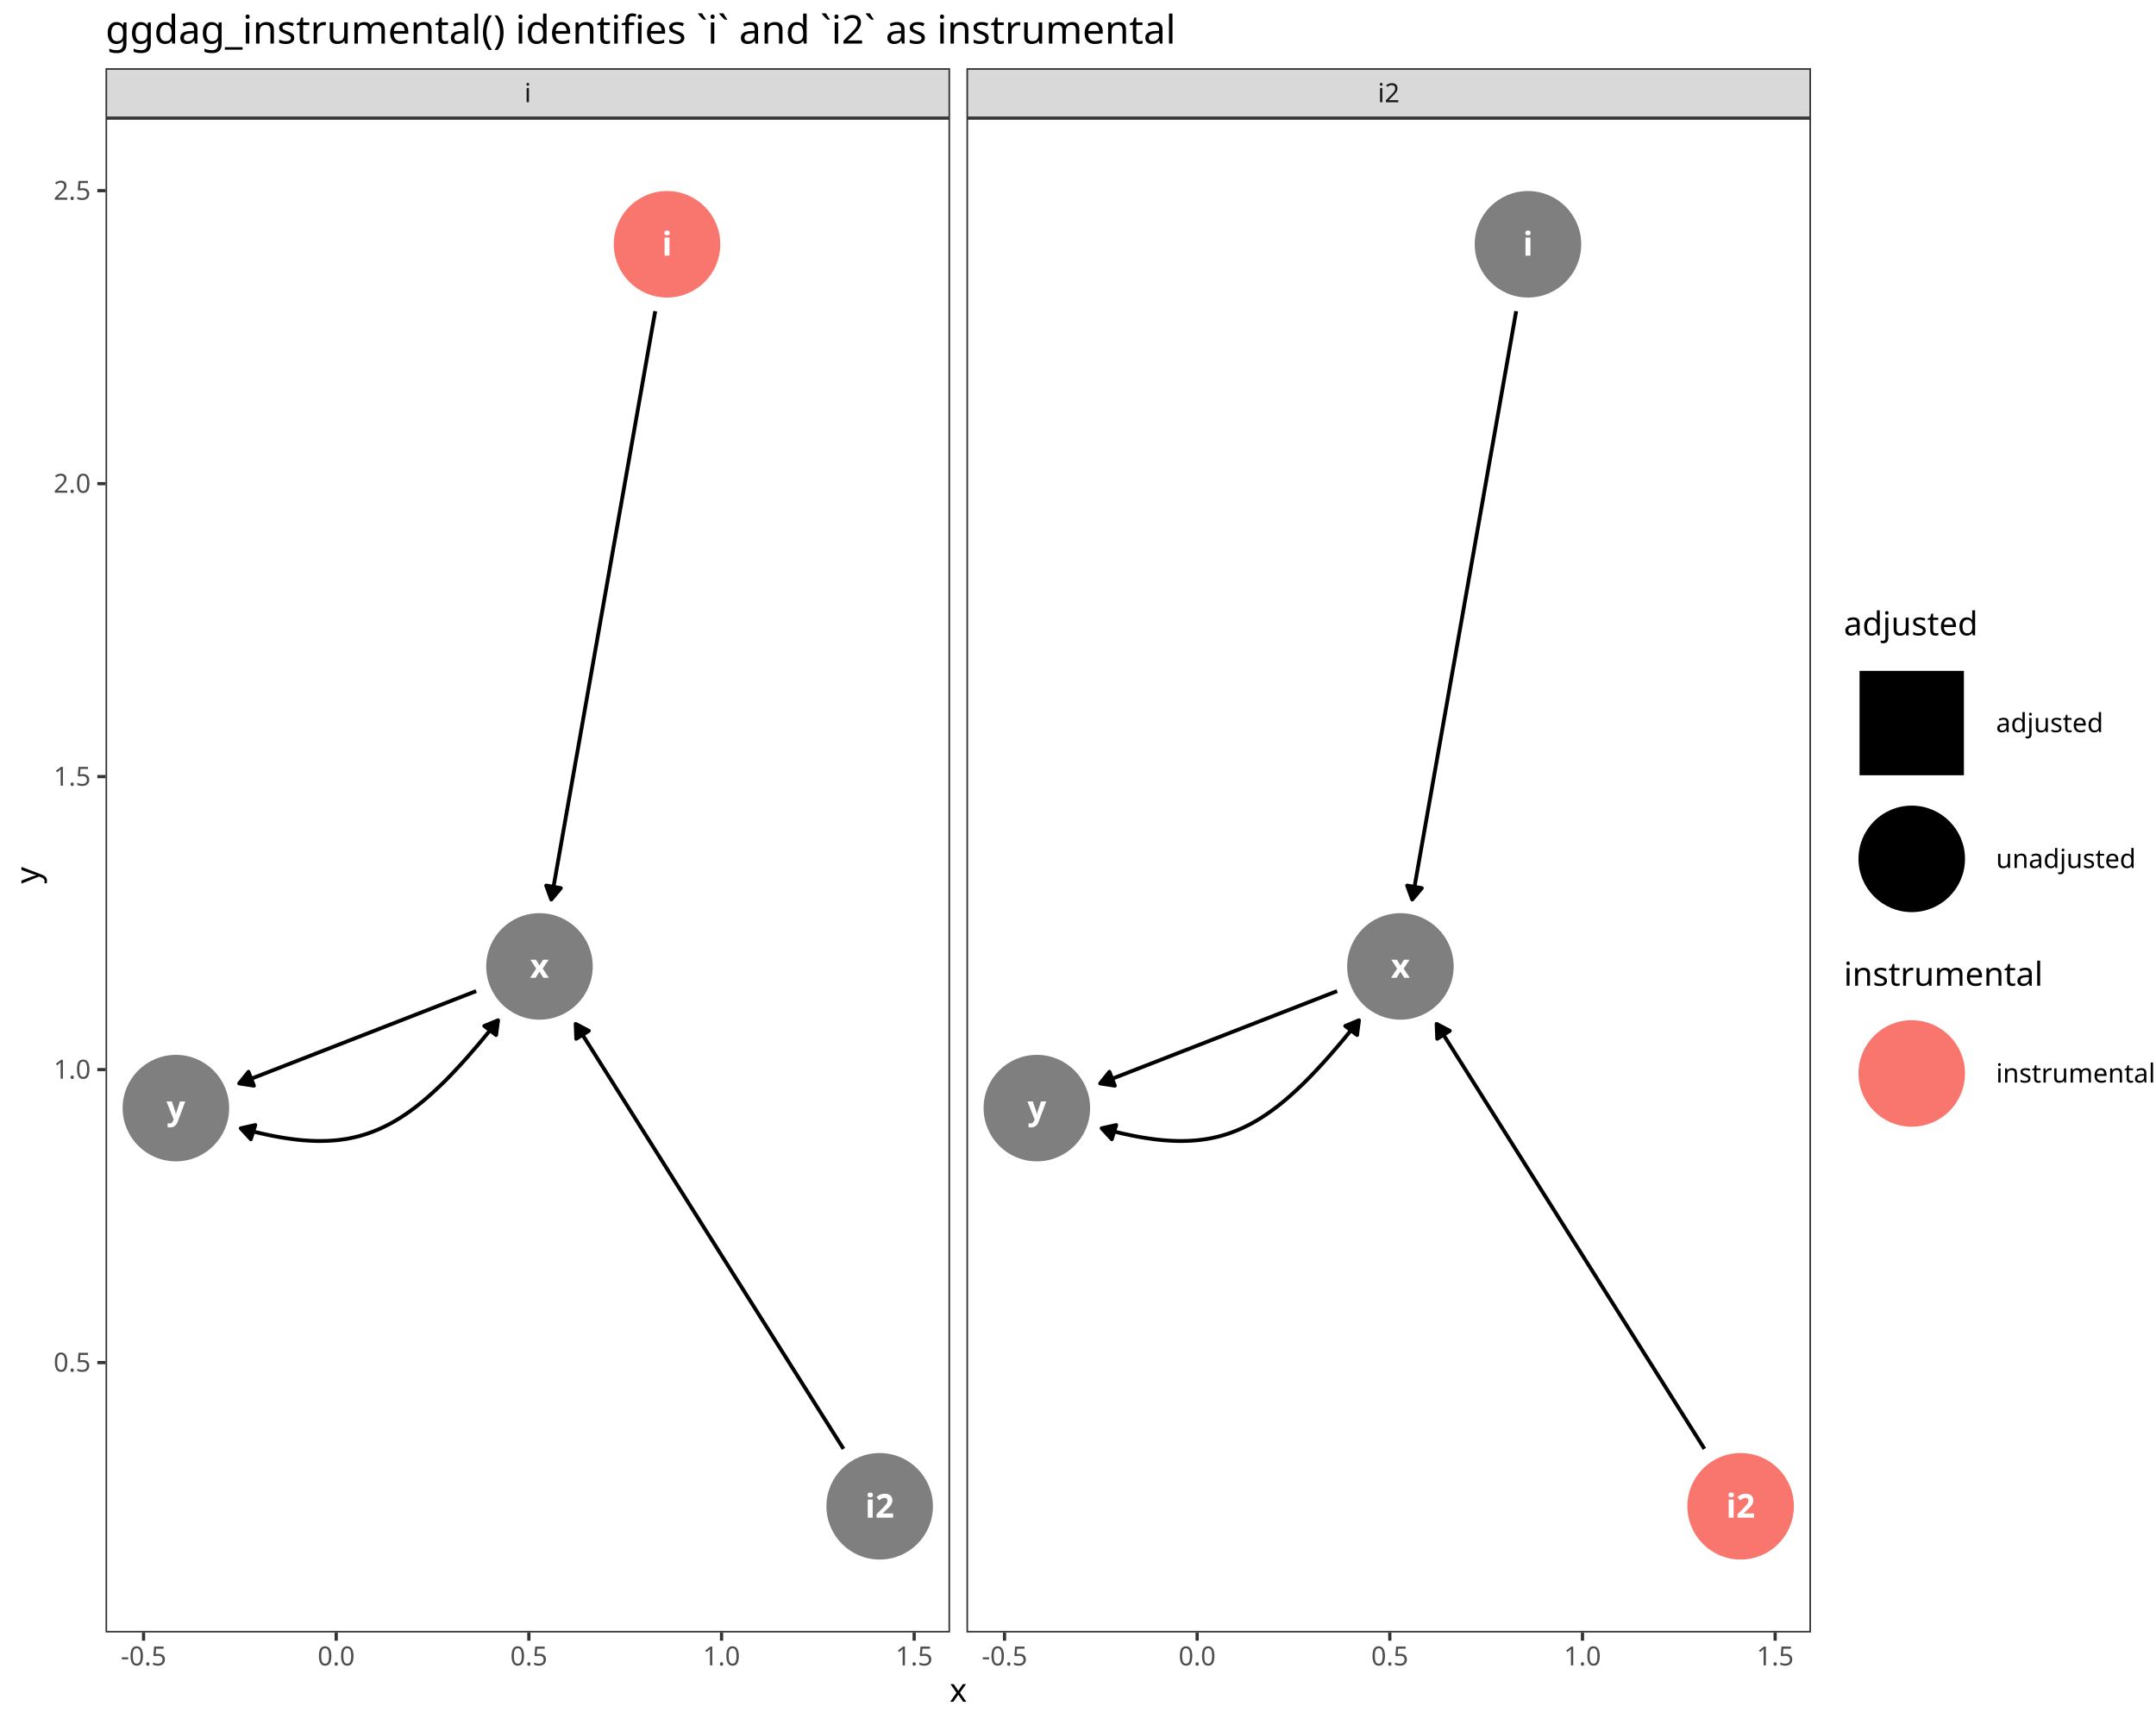
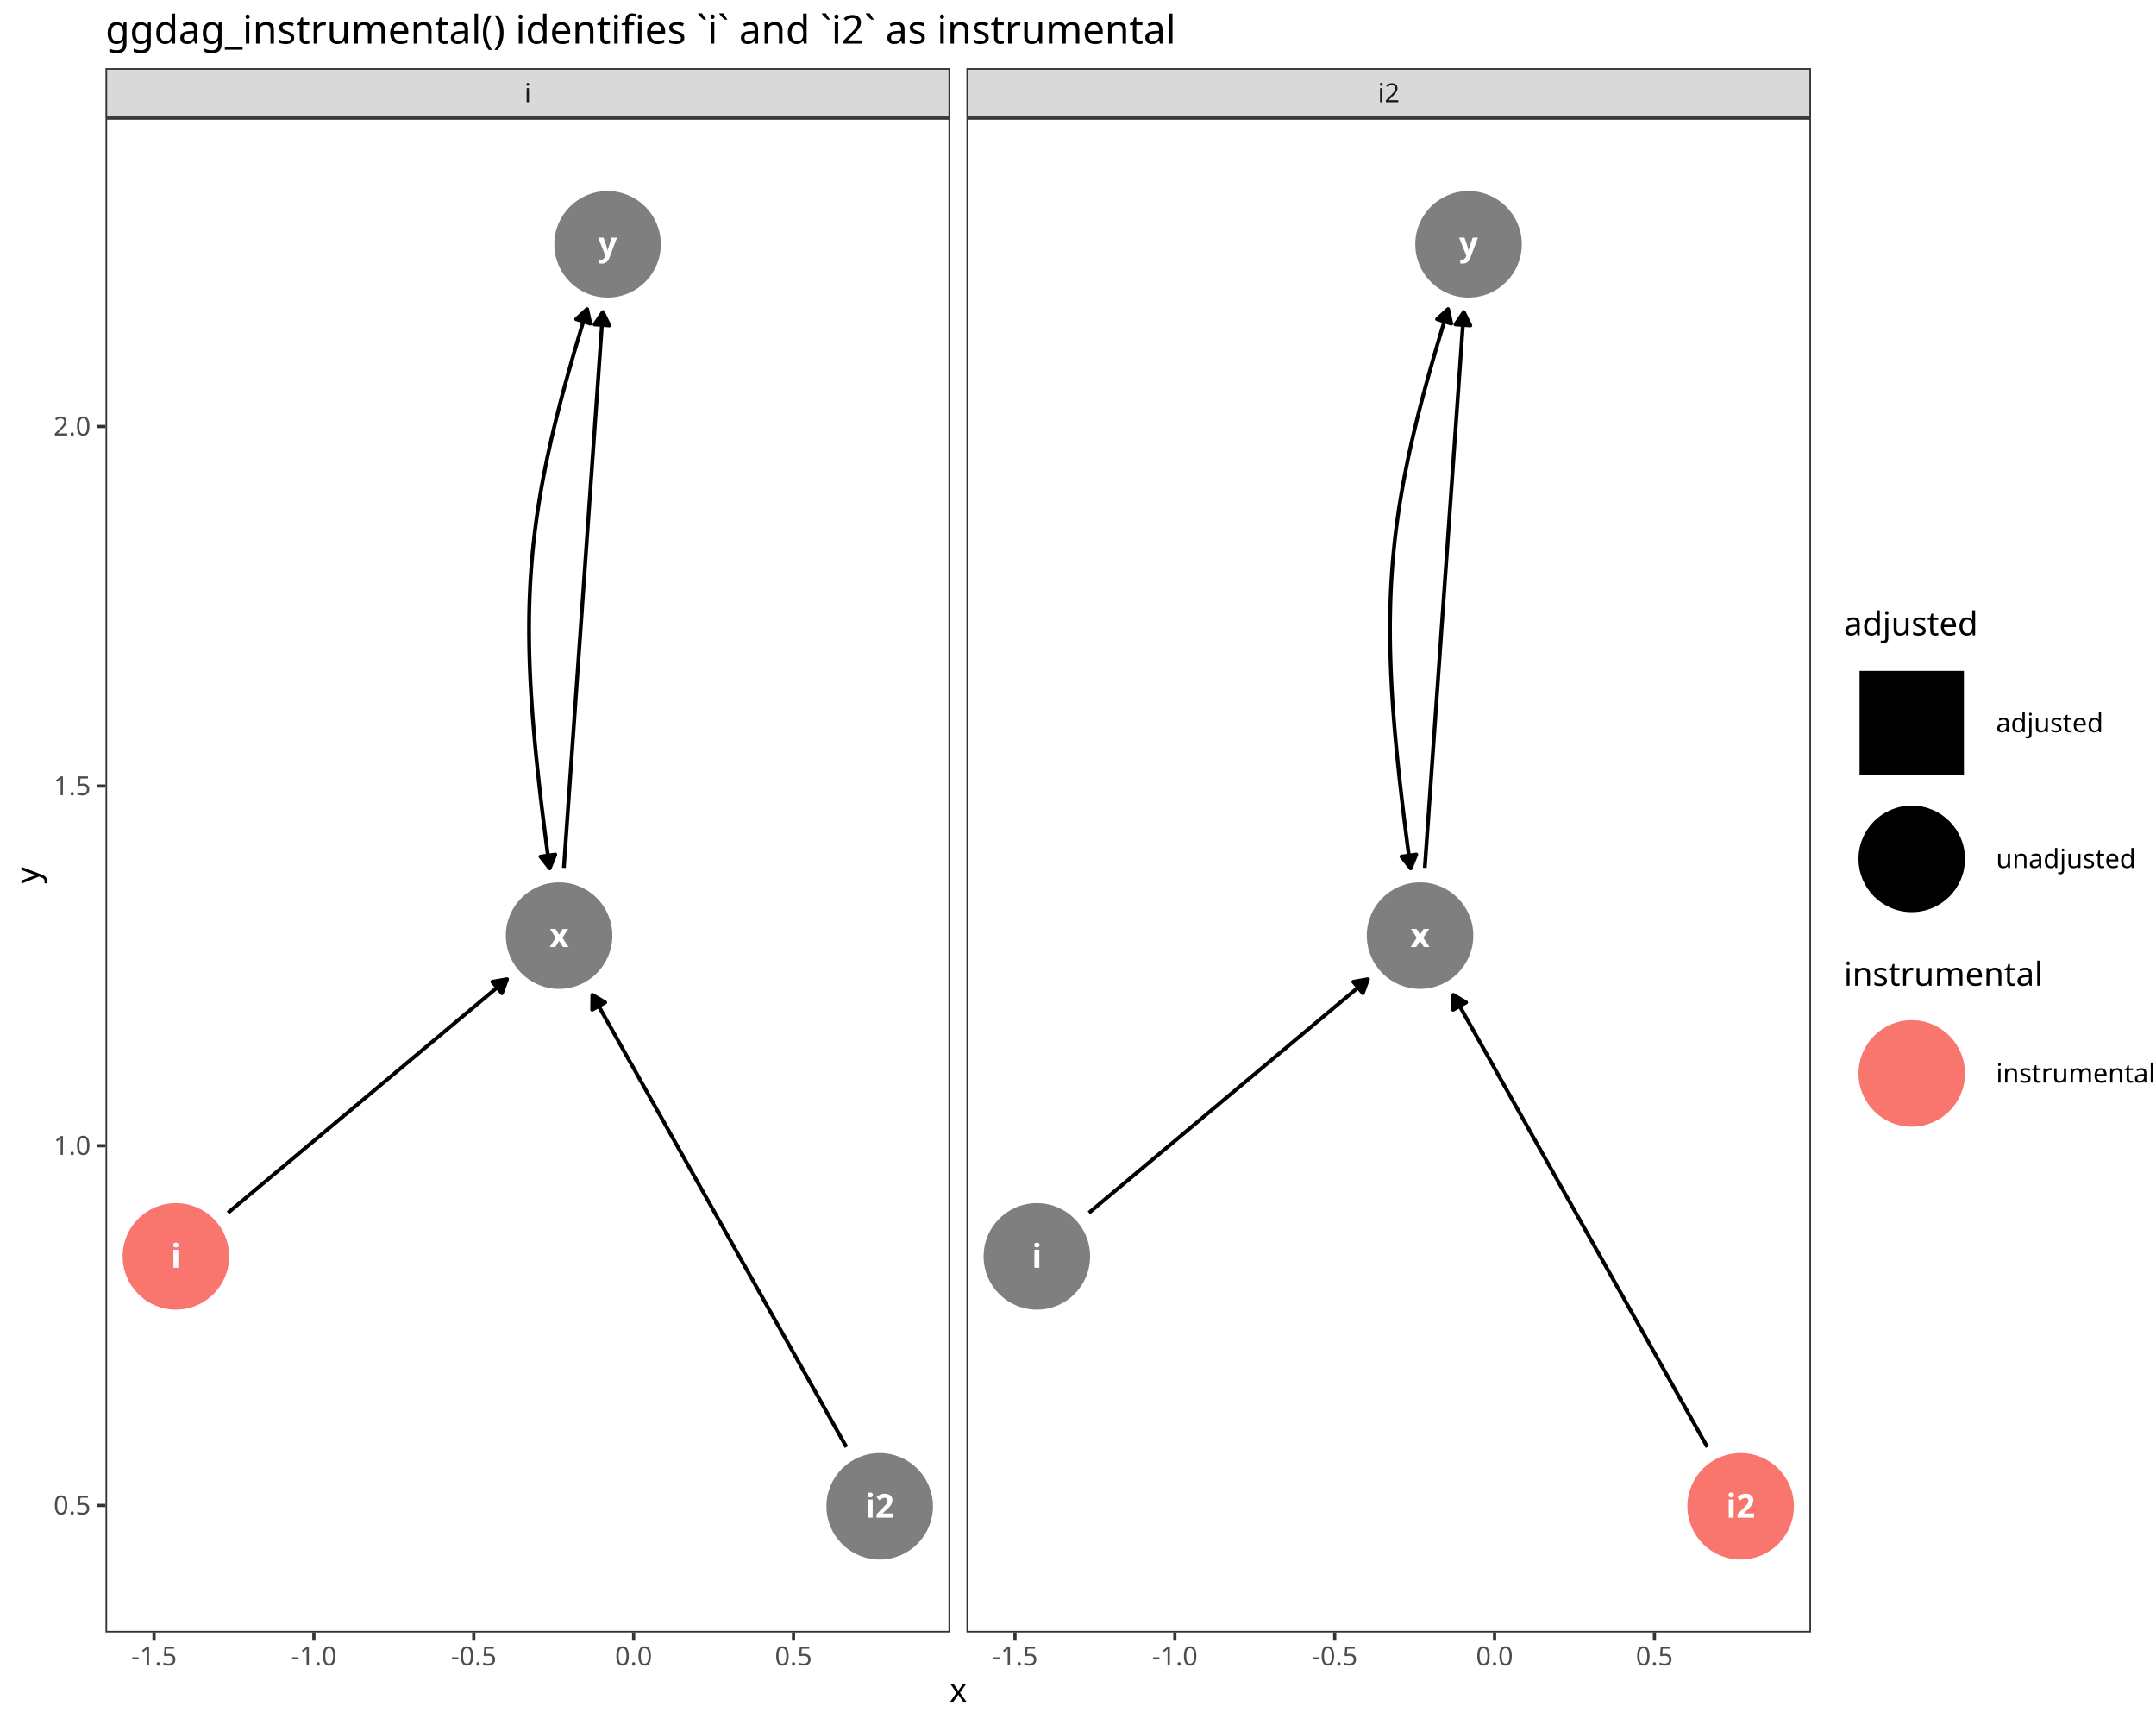
<svg xmlns="http://www.w3.org/2000/svg" class="svglite" data-engine-version="2.0" width="720.00pt" height="576.00pt" viewBox="0 0 720.00 576.00">
  <defs>
    <style type="text/css">
    .svglite line, .svglite polyline, .svglite polygon, .svglite path, .svglite rect, .svglite circle {
      fill: none;
      stroke: #000000;
      stroke-linecap: round;
      stroke-linejoin: round;
      stroke-miterlimit: 10.00;
    }
  </style>
  </defs>
  <rect width="100%" height="100%" style="stroke: none; fill: #FFFFFF;" />
  <defs>
    <clipPath id="cpMC4wMHw3MjAuMDB8MC4wMHw1NzYuMDA=">
      <rect x="0.00" y="0.00" width="720.00" height="576.00" />
    </clipPath>
  </defs>
  <g clip-path="url(#cpMC4wMHw3MjAuMDB8MC4wMHw1NzYuMDA=)">
    <rect x="0" y="0.00" width="720.00" height="576.00" style="stroke-width: 1.07; stroke: #FFFFFF; fill: #FFFFFF;" />
  </g>
  <defs>
    <clipPath id="cpMzUuMjR8MzE3LjI3fDM5LjQzfDU0NS4xMQ==">
      <rect x="35.24" y="39.43" width="282.04" height="505.68" />
    </clipPath>
  </defs>
  <g clip-path="url(#cpMzUuMjR8MzE3LjI3fDM5LjQzfDU0NS4xMQ==)">
    <rect x="35.24" y="39.43" width="282.04" height="505.68" style="stroke-width: 1.07; stroke: none; fill: #FFFFFF;" />
-     <polyline points="218.81,103.90 218.46,105.93 218.02,108.37 217.59,110.80 217.16,113.24 216.73,115.67 216.30,118.11 215.87,120.54 215.44,122.98 215.01,125.42 214.58,127.85 214.15,130.29 213.72,132.72 213.29,135.16 212.86,137.59 212.43,140.03 212.00,142.47 211.57,144.90 211.14,147.34 210.71,149.77 210.28,152.21 209.85,154.64 209.42,157.08 208.99,159.51 208.56,161.95 208.13,164.39 207.70,166.82 207.27,169.26 206.84,171.69 206.41,174.13 205.98,176.56 205.55,179.00 205.11,181.44 204.68,183.87 204.25,186.31 203.82,188.74 203.39,191.18 202.96,193.61 202.53,196.05 202.10,198.49 201.67,200.92 201.24,203.36 200.81,205.79 200.38,208.23 199.95,210.66 199.52,213.10 199.09,215.53 198.66,217.97 198.23,220.41 197.80,222.84 197.37,225.28 196.94,227.71 196.51,230.15 196.08,232.58 195.65,235.02 195.22,237.46 194.79,239.89 194.36,242.33 193.93,244.76 193.50,247.20 193.07,249.63 192.64,252.07 192.20,254.51 191.77,256.94 191.34,259.38 190.91,261.81 190.48,264.25 190.05,266.68 189.62,269.12 189.19,271.56 188.76,273.99 188.33,276.43 187.90,278.86 187.47,281.30 187.04,283.73 186.61,286.17 186.18,288.60 185.75,291.04 185.32,293.48 184.89,295.91 184.46,298.35 184.10,300.37 " style="stroke-width: 1.28; stroke-linecap: butt;" />
-     <polygon points="182.40,295.69 184.10,300.37 187.30,296.56 " style="stroke-width: 1.28; stroke-linecap: butt; fill: #000000;" />
-     <polyline points="281.68,483.79 281.15,482.94 280.00,481.12 278.85,479.30 277.70,477.48 276.56,475.66 275.41,473.84 274.26,472.02 273.11,470.20 271.97,468.38 270.82,466.55 269.67,464.73 268.52,462.91 267.38,461.09 266.23,459.27 265.08,457.45 263.93,455.63 262.79,453.81 261.64,451.99 260.49,450.17 259.34,448.35 258.19,446.52 257.05,444.70 255.90,442.88 254.75,441.06 253.60,439.24 252.46,437.42 251.31,435.60 250.16,433.78 249.01,431.96 247.87,430.14 246.72,428.32 245.57,426.50 244.42,424.67 243.28,422.85 242.13,421.03 240.98,419.21 239.83,417.39 238.69,415.57 237.54,413.75 236.39,411.93 235.24,410.11 234.09,408.29 232.95,406.47 231.80,404.64 230.65,402.82 229.50,401.00 228.36,399.18 227.21,397.36 226.06,395.54 224.91,393.72 223.77,391.90 222.62,390.08 221.47,388.26 220.32,386.44 219.18,384.61 218.03,382.79 216.88,380.97 215.73,379.15 214.58,377.33 213.44,375.51 212.29,373.69 211.14,371.87 209.99,370.05 208.85,368.23 207.70,366.41 206.55,364.58 205.40,362.76 204.26,360.94 203.11,359.12 201.96,357.30 200.81,355.48 199.67,353.66 198.52,351.84 197.37,350.02 196.22,348.20 195.07,346.38 193.93,344.55 192.78,342.73 192.25,341.89 " style="stroke-width: 1.28; stroke-linecap: butt;" />
-     <polygon points="196.65,344.21 192.25,341.89 192.44,346.87 " style="stroke-width: 1.28; stroke-linecap: butt; fill: #000000;" />
-     <polyline points="159.03,330.94 158.08,331.30 156.85,331.78 155.63,332.26 154.40,332.74 153.17,333.22 151.95,333.69 150.72,334.17 149.50,334.65 148.27,335.13 147.04,335.60 145.82,336.08 144.59,336.56 143.36,337.04 142.14,337.52 140.91,337.99 139.68,338.47 138.46,338.95 137.23,339.43 136.00,339.90 134.78,340.38 133.55,340.86 132.33,341.34 131.10,341.82 129.87,342.29 128.65,342.77 127.42,343.25 126.19,343.73 124.97,344.21 123.74,344.68 122.51,345.16 121.29,345.64 120.06,346.12 118.84,346.59 117.61,347.07 116.38,347.55 115.16,348.03 113.93,348.51 112.70,348.98 111.48,349.46 110.25,349.94 109.02,350.42 107.80,350.89 106.57,351.37 105.34,351.85 104.12,352.33 102.89,352.81 101.67,353.28 100.44,353.76 99.21,354.24 97.99,354.72 96.76,355.19 95.53,355.67 94.31,356.15 93.08,356.63 91.85,357.11 90.63,357.58 89.40,358.06 88.18,358.54 86.95,359.02 85.72,359.49 84.50,359.97 83.27,360.45 82.04,360.93 80.82,361.41 79.87,361.77 " style="stroke-width: 1.28; stroke-linecap: butt;" />
-     <polygon points="82.99,357.89 79.87,361.77 84.80,362.53 " style="stroke-width: 1.28; stroke-linecap: butt; fill: #000000;" />
-     <polyline points="166.33,340.68 165.62,341.60 164.40,343.11 163.19,344.59 162.00,346.04 160.82,347.46 159.66,348.84 158.50,350.19 157.36,351.51 156.24,352.80 155.12,354.06 154.01,355.28 152.91,356.47 151.83,357.63 150.75,358.77 149.68,359.87 148.62,360.94 147.56,361.98 146.51,362.98 145.47,363.96 144.44,364.91 143.41,365.83 142.39,366.73 141.37,367.59 140.35,368.42 139.34,369.23 138.33,370.00 137.32,370.75 136.32,371.47 135.31,372.16 134.31,372.82 133.31,373.46 132.31,374.07 131.31,374.65 130.30,375.21 129.30,375.73 128.29,376.23 127.28,376.71 126.27,377.16 125.25,377.58 124.23,377.98 123.21,378.35 122.18,378.70 121.14,379.02 120.10,379.32 119.06,379.59 118.00,379.83 116.94,380.06 115.87,380.26 114.79,380.43 113.70,380.58 112.60,380.71 111.49,380.81 110.37,380.89 109.24,380.95 108.10,380.98 106.95,381.00 105.78,380.99 104.60,380.95 103.41,380.90 102.20,380.82 100.98,380.73 99.74,380.61 98.49,380.47 97.22,380.30 95.93,380.12 94.63,379.92 93.31,379.70 91.97,379.45 90.61,379.19 89.23,378.90 87.84,378.60 86.42,378.28 84.98,377.94 83.52,377.58 82.04,377.20 80.54,376.80 80.39,376.75 " style="stroke-width: 1.28; stroke-linecap: butt;" />
-     <polygon points="165.67,345.62 166.33,340.68 161.72,342.58 " style="stroke-width: 1.28; stroke-linecap: butt; fill: #000000;" />
-     <polygon points="85.25,375.66 80.39,376.75 83.77,380.41 " style="stroke-width: 1.28; stroke-linecap: butt; fill: #000000;" />
-     <circle cx="222.76" cy="81.57" r="17.43" style="stroke-width: 0.71; stroke: #F8766D; fill: #F8766D;" />
+     <polyline points="76.13,404.97 76.84,404.38 78.13,403.29 79.42,402.21 80.72,401.13 82.01,400.05 83.30,398.97 84.59,397.89 85.89,396.80 87.18,395.72 88.47,394.64 89.76,393.56 91.06,392.48 92.35,391.39 93.64,390.31 94.94,389.23 96.23,388.15 97.52,387.07 98.81,385.98 100.11,384.90 101.40,383.82 102.69,382.74 103.98,381.66 105.28,380.58 106.57,379.49 107.86,378.41 109.15,377.33 110.45,376.25 111.74,375.17 113.03,374.08 114.32,373.00 115.62,371.92 116.91,370.84 118.20,369.76 119.50,368.68 120.79,367.59 122.08,366.51 123.37,365.43 124.67,364.35 125.96,363.27 127.25,362.18 128.54,361.10 129.84,360.02 131.13,358.94 132.42,357.86 133.71,356.78 135.01,355.69 136.30,354.61 137.59,353.53 138.89,352.45 140.18,351.37 141.47,350.28 142.76,349.20 144.06,348.12 145.35,347.04 146.64,345.96 147.93,344.88 149.23,343.79 150.52,342.71 151.81,341.63 153.10,340.55 154.40,339.47 155.69,338.38 156.98,337.30 158.27,336.22 159.57,335.14 160.86,334.06 162.15,332.98 163.45,331.89 164.74,330.81 166.03,329.73 167.32,328.65 168.62,327.57 169.32,326.97 " style="stroke-width: 1.28; stroke-linecap: butt;" />
+     <polygon points="167.61,331.65 169.32,326.97 164.42,327.83 " style="stroke-width: 1.28; stroke-linecap: butt; fill: #000000;" />
+     <polyline points="282.66,483.20 281.88,481.80 280.79,479.88 279.71,477.95 278.63,476.03 277.55,474.10 276.47,472.18 275.39,470.25 274.31,468.33 273.23,466.40 272.14,464.48 271.06,462.55 269.98,460.63 268.90,458.70 267.82,456.78 266.74,454.85 265.66,452.93 264.57,451.00 263.49,449.08 262.41,447.15 261.33,445.23 260.25,443.30 259.17,441.38 258.09,439.46 257.00,437.53 255.92,435.61 254.84,433.68 253.76,431.76 252.68,429.83 251.60,427.91 250.52,425.98 249.43,424.06 248.35,422.13 247.27,420.21 246.19,418.28 245.11,416.36 244.03,414.43 242.95,412.51 241.86,410.58 240.78,408.66 239.70,406.73 238.62,404.81 237.54,402.88 236.46,400.96 235.38,399.04 234.29,397.11 233.21,395.19 232.13,393.26 231.05,391.34 229.97,389.41 228.89,387.49 227.81,385.56 226.72,383.64 225.64,381.71 224.56,379.79 223.48,377.86 222.40,375.94 221.32,374.01 220.24,372.09 219.16,370.16 218.07,368.24 216.99,366.31 215.91,364.39 214.83,362.46 213.75,360.54 212.67,358.62 211.59,356.69 210.50,354.77 209.42,352.84 208.34,350.92 207.26,348.99 206.18,347.07 205.10,345.14 204.02,343.22 202.93,341.29 201.85,339.37 200.77,337.44 199.69,335.52 198.61,333.59 197.82,332.19 " style="stroke-width: 1.28; stroke-linecap: butt;" />
+     <polygon points="202.11,334.73 197.82,332.19 197.76,337.17 " style="stroke-width: 1.28; stroke-linecap: butt; fill: #000000;" />
+     <polyline points="188.30,289.80 188.35,289.10 188.51,286.77 188.68,284.44 188.84,282.11 189.00,279.78 189.17,277.44 189.33,275.11 189.49,272.78 189.66,270.45 189.82,268.12 189.98,265.78 190.15,263.45 190.31,261.12 190.47,258.79 190.64,256.46 190.80,254.13 190.97,251.79 191.13,249.46 191.29,247.13 191.46,244.80 191.62,242.47 191.78,240.14 191.95,237.80 192.11,235.47 192.27,233.14 192.44,230.81 192.60,228.48 192.76,226.14 192.93,223.81 193.09,221.48 193.25,219.15 193.42,216.82 193.58,214.49 193.75,212.15 193.91,209.82 194.07,207.49 194.24,205.16 194.40,202.83 194.56,200.49 194.73,198.16 194.89,195.83 195.05,193.50 195.22,191.17 195.38,188.84 195.54,186.50 195.71,184.17 195.87,181.84 196.03,179.51 196.20,177.18 196.36,174.85 196.53,172.51 196.69,170.18 196.85,167.85 197.02,165.52 197.18,163.19 197.34,160.85 197.51,158.52 197.67,156.19 197.83,153.86 198.00,151.53 198.16,149.20 198.32,146.86 198.49,144.53 198.65,142.20 198.81,139.87 198.98,137.54 199.14,135.20 199.31,132.87 199.47,130.54 199.63,128.21 199.80,125.88 199.96,123.55 200.12,121.21 200.29,118.88 200.45,116.55 200.61,114.22 200.78,111.89 200.94,109.56 201.10,107.22 201.27,104.89 201.32,104.20 " style="stroke-width: 1.28; stroke-linecap: butt;" />
+     <polygon points="203.50,108.67 201.32,104.20 198.53,108.32 " style="stroke-width: 1.28; stroke-linecap: butt; fill: #000000;" />
+     <polyline points="183.57,289.96 183.17,287.09 182.78,284.13 182.40,281.22 182.03,278.35 181.67,275.53 181.33,272.74 180.99,270.00 180.67,267.30 180.36,264.63 180.06,262.00 179.78,259.41 179.50,256.85 179.24,254.32 178.99,251.83 178.75,249.38 178.53,246.95 178.32,244.55 178.12,242.19 177.93,239.85 177.76,237.54 177.60,235.26 177.45,233.00 177.31,230.77 177.19,228.56 177.08,226.37 176.98,224.21 176.90,222.06 176.83,219.94 176.77,217.83 176.73,215.75 176.70,213.68 176.68,211.63 176.68,209.59 176.69,207.56 176.71,205.55 176.75,203.55 176.80,201.57 176.87,199.59 176.95,197.62 177.04,195.66 177.15,193.71 177.27,191.77 177.41,189.83 177.56,187.89 177.72,185.96 177.90,184.03 178.09,182.11 178.30,180.18 178.52,178.25 178.76,176.33 179.01,174.40 179.28,172.46 179.56,170.53 179.86,168.58 180.17,166.64 180.50,164.68 180.84,162.72 181.20,160.75 181.57,158.77 181.96,156.77 182.36,154.77 182.78,152.75 183.22,150.72 183.67,148.68 184.13,146.62 184.62,144.54 185.11,142.44 185.63,140.33 186.16,138.20 186.70,136.05 187.26,133.87 187.84,131.67 188.44,129.45 189.05,127.21 189.67,124.94 190.32,122.65 190.98,120.32 191.65,117.97 192.35,115.59 193.06,113.18 193.78,110.74 194.53,108.27 195.29,105.76 196.06,103.22 196.07,103.20 " style="stroke-width: 1.28; stroke-linecap: butt;" />
+     <polygon points="180.51,286.03 183.57,289.96 185.44,285.34 " style="stroke-width: 1.28; stroke-linecap: butt; fill: #000000;" />
+     <polygon points="197.15,108.06 196.07,103.20 192.40,106.56 " style="stroke-width: 1.28; stroke-linecap: butt; fill: #000000;" />
+     <circle cx="58.74" cy="419.52" r="17.43" style="stroke-width: 0.71; stroke: #F8766D; fill: #F8766D;" />
    <circle cx="293.77" cy="502.97" r="17.43" style="stroke-width: 0.71; stroke: #7F7F7F; fill: #7F7F7F;" />
-     <circle cx="180.16" cy="322.70" r="17.43" style="stroke-width: 0.71; stroke: #7F7F7F; fill: #7F7F7F;" />
-     <circle cx="58.74" cy="370.01" r="17.43" style="stroke-width: 0.71; stroke: #7F7F7F; fill: #7F7F7F;" />
-     <text x="222.76" y="85.37" text-anchor="middle" style="font-size: 11.04px; font-weight: bold; fill: #FFFFFF; font-family: sans;" textLength="2.45px" lengthAdjust="spacingAndGlyphs">i</text>
+     <circle cx="186.71" cy="312.42" r="17.43" style="stroke-width: 0.71; stroke: #7F7F7F; fill: #7F7F7F;" />
+     <circle cx="202.90" cy="81.57" r="17.43" style="stroke-width: 0.71; stroke: #7F7F7F; fill: #7F7F7F;" />
+     <text x="58.74" y="423.32" text-anchor="middle" style="font-size: 11.04px; font-weight: bold; fill: #FFFFFF; font-family: sans;" textLength="2.45px" lengthAdjust="spacingAndGlyphs">i</text>
    <text x="293.77" y="506.77" text-anchor="middle" style="font-size: 11.04px; font-weight: bold; fill: #FFFFFF; font-family: sans;" textLength="8.59px" lengthAdjust="spacingAndGlyphs">i2</text>
-     <text x="180.16" y="326.50" text-anchor="middle" style="font-size: 11.04px; font-weight: bold; fill: #FFFFFF; font-family: sans;" textLength="5.52px" lengthAdjust="spacingAndGlyphs">x</text>
-     <text x="58.74" y="373.81" text-anchor="middle" style="font-size: 11.04px; font-weight: bold; fill: #FFFFFF; font-family: sans;" textLength="5.52px" lengthAdjust="spacingAndGlyphs">y</text>
+     <text x="186.71" y="316.22" text-anchor="middle" style="font-size: 11.04px; font-weight: bold; fill: #FFFFFF; font-family: sans;" textLength="5.52px" lengthAdjust="spacingAndGlyphs">x</text>
+     <text x="202.90" y="85.37" text-anchor="middle" style="font-size: 11.04px; font-weight: bold; fill: #FFFFFF; font-family: sans;" textLength="5.52px" lengthAdjust="spacingAndGlyphs">y</text>
    <rect x="35.24" y="39.43" width="282.04" height="505.68" style="stroke-width: 1.07; stroke: #333333;" />
  </g>
  <g clip-path="url(#cpMC4wMHw3MjAuMDB8MC4wMHw1NzYuMDA=)">
</g>
  <defs>
    <clipPath id="cpMzIyLjc1fDYwNC43OXwzOS40M3w1NDUuMTE=">
      <rect x="322.75" y="39.43" width="282.04" height="505.68" />
    </clipPath>
  </defs>
  <g clip-path="url(#cpMzIyLjc1fDYwNC43OXwzOS40M3w1NDUuMTE=)">
    <rect x="322.75" y="39.43" width="282.04" height="505.68" style="stroke-width: 1.07; stroke: none; fill: #FFFFFF;" />
-     <polyline points="506.33,103.90 505.97,105.93 505.54,108.37 505.11,110.80 504.68,113.24 504.25,115.67 503.82,118.11 503.39,120.54 502.96,122.98 502.53,125.42 502.10,127.85 501.67,130.29 501.24,132.72 500.81,135.16 500.38,137.59 499.95,140.03 499.52,142.47 499.09,144.90 498.66,147.34 498.23,149.77 497.79,152.21 497.36,154.64 496.93,157.08 496.50,159.51 496.07,161.95 495.64,164.39 495.21,166.82 494.78,169.26 494.35,171.69 493.92,174.13 493.49,176.56 493.06,179.00 492.63,181.44 492.20,183.87 491.77,186.31 491.34,188.74 490.91,191.18 490.48,193.61 490.05,196.05 489.62,198.49 489.19,200.92 488.76,203.36 488.33,205.79 487.90,208.23 487.47,210.66 487.04,213.10 486.61,215.53 486.18,217.97 485.75,220.41 485.32,222.84 484.88,225.28 484.45,227.71 484.02,230.15 483.59,232.58 483.16,235.02 482.73,237.46 482.30,239.89 481.87,242.33 481.44,244.76 481.01,247.20 480.58,249.63 480.15,252.07 479.72,254.51 479.29,256.94 478.86,259.38 478.43,261.81 478.00,264.25 477.57,266.68 477.14,269.12 476.71,271.56 476.28,273.99 475.85,276.43 475.42,278.86 474.99,281.30 474.56,283.73 474.13,286.17 473.70,288.60 473.27,291.04 472.84,293.48 472.41,295.91 471.97,298.35 471.62,300.37 " style="stroke-width: 1.28; stroke-linecap: butt;" />
-     <polygon points="469.91,295.69 471.62,300.37 474.82,296.56 " style="stroke-width: 1.28; stroke-linecap: butt; fill: #000000;" />
-     <polyline points="569.20,483.79 568.66,482.94 567.52,481.12 566.37,479.30 565.22,477.48 564.07,475.66 562.93,473.84 561.78,472.02 560.63,470.20 559.48,468.38 558.33,466.55 557.19,464.73 556.04,462.91 554.89,461.09 553.74,459.27 552.60,457.45 551.45,455.63 550.30,453.81 549.15,451.99 548.01,450.17 546.86,448.35 545.71,446.52 544.56,444.70 543.42,442.88 542.27,441.06 541.12,439.24 539.97,437.42 538.83,435.60 537.68,433.78 536.53,431.96 535.38,430.14 534.23,428.32 533.09,426.50 531.94,424.67 530.79,422.85 529.64,421.03 528.50,419.21 527.35,417.39 526.20,415.57 525.05,413.75 523.91,411.93 522.76,410.11 521.61,408.29 520.46,406.47 519.32,404.64 518.17,402.82 517.02,401.00 515.87,399.18 514.72,397.36 513.58,395.54 512.43,393.72 511.28,391.90 510.13,390.08 508.99,388.26 507.84,386.44 506.69,384.61 505.54,382.79 504.40,380.97 503.25,379.15 502.10,377.33 500.95,375.51 499.81,373.69 498.66,371.87 497.51,370.05 496.36,368.23 495.21,366.41 494.07,364.58 492.92,362.76 491.77,360.94 490.62,359.12 489.48,357.30 488.33,355.48 487.18,353.66 486.03,351.84 484.89,350.02 483.74,348.20 482.59,346.38 481.44,344.55 480.30,342.73 479.76,341.89 " style="stroke-width: 1.28; stroke-linecap: butt;" />
-     <polygon points="484.17,344.21 479.76,341.89 479.96,346.87 " style="stroke-width: 1.28; stroke-linecap: butt; fill: #000000;" />
-     <polyline points="446.54,330.94 445.60,331.30 444.37,331.78 443.14,332.26 441.92,332.74 440.69,333.22 439.46,333.69 438.24,334.17 437.01,334.65 435.79,335.13 434.56,335.60 433.33,336.08 432.11,336.56 430.88,337.04 429.65,337.52 428.43,337.99 427.20,338.47 425.97,338.95 424.75,339.43 423.52,339.90 422.29,340.38 421.07,340.86 419.84,341.34 418.62,341.82 417.39,342.29 416.16,342.77 414.94,343.25 413.71,343.73 412.48,344.21 411.26,344.68 410.03,345.16 408.80,345.64 407.58,346.12 406.35,346.59 405.12,347.07 403.90,347.55 402.67,348.03 401.45,348.51 400.22,348.98 398.99,349.46 397.77,349.94 396.54,350.42 395.31,350.89 394.09,351.37 392.86,351.85 391.63,352.33 390.41,352.81 389.18,353.28 387.96,353.76 386.73,354.24 385.50,354.72 384.28,355.19 383.05,355.67 381.82,356.15 380.60,356.63 379.37,357.11 378.14,357.58 376.92,358.06 375.69,358.54 374.46,359.02 373.24,359.49 372.01,359.97 370.79,360.45 369.56,360.93 368.33,361.41 367.39,361.77 " style="stroke-width: 1.28; stroke-linecap: butt;" />
-     <polygon points="370.50,357.89 367.39,361.77 372.31,362.53 " style="stroke-width: 1.28; stroke-linecap: butt; fill: #000000;" />
-     <polyline points="453.84,340.68 453.13,341.60 451.91,343.11 450.71,344.59 449.52,346.04 448.34,347.46 447.17,348.84 446.02,350.19 444.88,351.51 443.75,352.80 442.63,354.06 441.53,355.28 440.43,356.47 439.34,357.63 438.26,358.77 437.19,359.87 436.13,360.94 435.08,361.98 434.03,362.98 432.99,363.96 431.95,364.91 430.93,365.83 429.90,366.73 428.88,367.59 427.87,368.42 426.85,369.23 425.84,370.00 424.84,370.75 423.83,371.47 422.83,372.16 421.83,372.82 420.83,373.46 419.83,374.07 418.82,374.65 417.82,375.21 416.81,375.73 415.81,376.23 414.80,376.71 413.79,377.16 412.77,377.58 411.75,377.98 410.73,378.35 409.70,378.70 408.66,379.02 407.62,379.32 406.57,379.59 405.52,379.83 404.45,380.06 403.38,380.26 402.30,380.43 401.21,380.58 400.12,380.71 399.01,380.81 397.89,380.89 396.76,380.95 395.62,380.98 394.46,381.00 393.30,380.99 392.12,380.95 390.92,380.90 389.72,380.82 388.49,380.73 387.26,380.61 386.00,380.47 384.73,380.30 383.45,380.12 382.14,379.92 380.82,379.70 379.48,379.45 378.13,379.19 376.75,378.90 375.35,378.60 373.93,378.28 372.50,377.94 371.04,377.58 369.56,377.20 368.05,376.80 367.91,376.75 " style="stroke-width: 1.28; stroke-linecap: butt;" />
-     <polygon points="453.19,345.62 453.84,340.68 449.24,342.58 " style="stroke-width: 1.28; stroke-linecap: butt; fill: #000000;" />
-     <polygon points="372.77,375.66 367.91,376.75 371.29,380.41 " style="stroke-width: 1.28; stroke-linecap: butt; fill: #000000;" />
-     <circle cx="510.27" cy="81.57" r="17.43" style="stroke-width: 0.71; stroke: #7F7F7F; fill: #7F7F7F;" />
+     <polyline points="363.65,404.97 364.35,404.38 365.65,403.29 366.94,402.21 368.23,401.13 369.52,400.05 370.82,398.97 372.11,397.89 373.40,396.80 374.70,395.72 375.99,394.64 377.28,393.56 378.57,392.48 379.87,391.39 381.16,390.31 382.45,389.23 383.74,388.15 385.04,387.07 386.33,385.98 387.62,384.90 388.91,383.82 390.21,382.74 391.50,381.66 392.79,380.58 394.09,379.49 395.38,378.41 396.67,377.33 397.96,376.25 399.26,375.17 400.55,374.08 401.84,373.00 403.13,371.92 404.43,370.84 405.72,369.76 407.01,368.68 408.30,367.59 409.60,366.51 410.89,365.43 412.18,364.35 413.47,363.27 414.77,362.18 416.06,361.10 417.35,360.02 418.65,358.94 419.94,357.86 421.23,356.78 422.52,355.69 423.82,354.61 425.11,353.53 426.40,352.45 427.69,351.37 428.99,350.28 430.28,349.20 431.57,348.12 432.86,347.04 434.16,345.96 435.45,344.88 436.74,343.79 438.03,342.71 439.33,341.63 440.62,340.55 441.91,339.47 443.21,338.38 444.50,337.30 445.79,336.22 447.08,335.14 448.38,334.06 449.67,332.98 450.96,331.89 452.25,330.81 453.55,329.73 454.84,328.65 456.13,327.57 456.84,326.97 " style="stroke-width: 1.28; stroke-linecap: butt;" />
+     <polygon points="455.13,331.65 456.84,326.97 451.93,327.83 " style="stroke-width: 1.28; stroke-linecap: butt; fill: #000000;" />
+     <polyline points="570.18,483.20 569.39,481.80 568.31,479.88 567.23,477.95 566.15,476.03 565.07,474.10 563.99,472.18 562.90,470.25 561.82,468.33 560.74,466.40 559.66,464.48 558.58,462.55 557.50,460.63 556.42,458.70 555.33,456.78 554.25,454.85 553.17,452.93 552.09,451.00 551.01,449.08 549.93,447.15 548.85,445.23 547.76,443.30 546.68,441.38 545.60,439.46 544.52,437.53 543.44,435.61 542.36,433.68 541.28,431.76 540.19,429.83 539.11,427.91 538.03,425.98 536.95,424.06 535.87,422.13 534.79,420.21 533.71,418.28 532.62,416.36 531.54,414.43 530.46,412.51 529.38,410.58 528.30,408.66 527.22,406.73 526.14,404.81 525.05,402.88 523.97,400.96 522.89,399.04 521.81,397.11 520.73,395.19 519.65,393.26 518.57,391.34 517.49,389.41 516.40,387.49 515.32,385.56 514.24,383.64 513.16,381.71 512.08,379.79 511.00,377.86 509.92,375.94 508.83,374.01 507.75,372.09 506.67,370.16 505.59,368.24 504.51,366.31 503.43,364.39 502.35,362.46 501.26,360.54 500.18,358.62 499.10,356.69 498.02,354.77 496.94,352.84 495.86,350.92 494.78,348.99 493.69,347.07 492.61,345.14 491.53,343.22 490.45,341.29 489.37,339.37 488.29,337.44 487.21,335.52 486.12,333.59 485.34,332.19 " style="stroke-width: 1.28; stroke-linecap: butt;" />
+     <polygon points="489.62,334.73 485.34,332.19 485.28,337.17 " style="stroke-width: 1.28; stroke-linecap: butt; fill: #000000;" />
+     <polyline points="475.82,289.80 475.86,289.10 476.03,286.77 476.19,284.44 476.36,282.11 476.52,279.78 476.68,277.44 476.85,275.11 477.01,272.78 477.17,270.45 477.34,268.12 477.50,265.78 477.66,263.45 477.83,261.12 477.99,258.79 478.15,256.46 478.32,254.13 478.48,251.79 478.64,249.46 478.81,247.13 478.97,244.80 479.14,242.47 479.30,240.14 479.46,237.80 479.63,235.47 479.79,233.14 479.95,230.81 480.12,228.48 480.28,226.14 480.44,223.81 480.61,221.48 480.77,219.15 480.93,216.82 481.10,214.49 481.26,212.15 481.42,209.82 481.59,207.49 481.75,205.16 481.92,202.83 482.08,200.49 482.24,198.16 482.41,195.83 482.57,193.50 482.73,191.17 482.90,188.84 483.06,186.50 483.22,184.17 483.39,181.84 483.55,179.51 483.71,177.18 483.88,174.85 484.04,172.51 484.20,170.18 484.37,167.85 484.53,165.52 484.70,163.19 484.86,160.85 485.02,158.52 485.19,156.19 485.35,153.86 485.51,151.53 485.68,149.20 485.84,146.86 486.00,144.53 486.17,142.20 486.33,139.87 486.49,137.54 486.66,135.20 486.82,132.87 486.99,130.54 487.15,128.21 487.31,125.88 487.48,123.55 487.64,121.21 487.80,118.88 487.97,116.55 488.13,114.22 488.29,111.89 488.46,109.56 488.62,107.22 488.78,104.89 488.83,104.20 " style="stroke-width: 1.28; stroke-linecap: butt;" />
+     <polygon points="491.02,108.67 488.83,104.20 486.05,108.32 " style="stroke-width: 1.28; stroke-linecap: butt; fill: #000000;" />
+     <polyline points="471.09,289.96 470.69,287.09 470.29,284.13 469.91,281.22 469.54,278.35 469.19,275.53 468.84,272.74 468.51,270.00 468.19,267.30 467.88,264.63 467.58,262.00 467.29,259.41 467.02,256.85 466.76,254.32 466.51,251.83 466.27,249.38 466.05,246.95 465.83,244.55 465.63,242.19 465.45,239.85 465.27,237.54 465.11,235.26 464.96,233.00 464.83,230.77 464.71,228.56 464.60,226.37 464.50,224.21 464.42,222.06 464.35,219.94 464.29,217.83 464.24,215.75 464.21,213.68 464.20,211.63 464.19,209.59 464.20,207.56 464.23,205.55 464.27,203.55 464.32,201.57 464.38,199.59 464.46,197.62 464.56,195.66 464.66,193.71 464.79,191.77 464.92,189.83 465.07,187.89 465.24,185.96 465.42,184.03 465.61,182.11 465.82,180.18 466.04,178.25 466.28,176.33 466.53,174.40 466.80,172.46 467.08,170.53 467.38,168.58 467.69,166.64 468.02,164.68 468.36,162.72 468.72,160.75 469.09,158.77 469.48,156.77 469.88,154.77 470.30,152.75 470.73,150.72 471.18,148.68 471.65,146.62 472.13,144.54 472.63,142.44 473.14,140.33 473.67,138.20 474.22,136.05 474.78,133.87 475.36,131.67 475.95,129.45 476.56,127.21 477.19,124.94 477.83,122.65 478.49,120.32 479.17,117.97 479.86,115.59 480.57,113.18 481.30,110.74 482.04,108.27 482.80,105.76 483.58,103.22 483.59,103.20 " style="stroke-width: 1.28; stroke-linecap: butt;" />
+     <polygon points="468.02,286.03 471.09,289.96 472.96,285.34 " style="stroke-width: 1.28; stroke-linecap: butt; fill: #000000;" />
+     <polygon points="484.66,108.06 483.59,103.20 479.91,106.56 " style="stroke-width: 1.28; stroke-linecap: butt; fill: #000000;" />
+     <circle cx="346.26" cy="419.52" r="17.43" style="stroke-width: 0.71; stroke: #7F7F7F; fill: #7F7F7F;" />
    <circle cx="581.29" cy="502.97" r="17.43" style="stroke-width: 0.71; stroke: #F8766D; fill: #F8766D;" />
-     <circle cx="467.67" cy="322.70" r="17.43" style="stroke-width: 0.71; stroke: #7F7F7F; fill: #7F7F7F;" />
-     <circle cx="346.26" cy="370.01" r="17.43" style="stroke-width: 0.71; stroke: #7F7F7F; fill: #7F7F7F;" />
-     <text x="510.27" y="85.37" text-anchor="middle" style="font-size: 11.04px; font-weight: bold; fill: #FFFFFF; font-family: sans;" textLength="2.45px" lengthAdjust="spacingAndGlyphs">i</text>
+     <circle cx="474.23" cy="312.42" r="17.43" style="stroke-width: 0.71; stroke: #7F7F7F; fill: #7F7F7F;" />
+     <circle cx="490.42" cy="81.57" r="17.43" style="stroke-width: 0.71; stroke: #7F7F7F; fill: #7F7F7F;" />
+     <text x="346.26" y="423.32" text-anchor="middle" style="font-size: 11.04px; font-weight: bold; fill: #FFFFFF; font-family: sans;" textLength="2.45px" lengthAdjust="spacingAndGlyphs">i</text>
    <text x="581.29" y="506.77" text-anchor="middle" style="font-size: 11.04px; font-weight: bold; fill: #FFFFFF; font-family: sans;" textLength="8.59px" lengthAdjust="spacingAndGlyphs">i2</text>
-     <text x="467.67" y="326.50" text-anchor="middle" style="font-size: 11.04px; font-weight: bold; fill: #FFFFFF; font-family: sans;" textLength="5.52px" lengthAdjust="spacingAndGlyphs">x</text>
-     <text x="346.26" y="373.81" text-anchor="middle" style="font-size: 11.04px; font-weight: bold; fill: #FFFFFF; font-family: sans;" textLength="5.52px" lengthAdjust="spacingAndGlyphs">y</text>
+     <text x="474.23" y="316.22" text-anchor="middle" style="font-size: 11.04px; font-weight: bold; fill: #FFFFFF; font-family: sans;" textLength="5.52px" lengthAdjust="spacingAndGlyphs">x</text>
+     <text x="490.42" y="85.37" text-anchor="middle" style="font-size: 11.04px; font-weight: bold; fill: #FFFFFF; font-family: sans;" textLength="5.52px" lengthAdjust="spacingAndGlyphs">y</text>
    <rect x="322.75" y="39.43" width="282.04" height="505.68" style="stroke-width: 1.07; stroke: #333333;" />
  </g>
  <g clip-path="url(#cpMC4wMHw3MjAuMDB8MC4wMHw1NzYuMDA=)">
</g>
  <defs>
    <clipPath id="cpMzUuMjR8MzE3LjI3fDIyLjc4fDM5LjQz">
      <rect x="35.24" y="22.78" width="282.04" height="16.65" />
    </clipPath>
  </defs>
  <g clip-path="url(#cpMzUuMjR8MzE3LjI3fDIyLjc4fDM5LjQz)">
    <rect x="35.24" y="22.78" width="282.04" height="16.65" style="stroke-width: 1.07; stroke: #333333; fill: #D9D9D9;" />
    <text x="176.26" y="34.14" text-anchor="middle" style="font-size: 8.80px; fill: #1A1A1A; font-family: sans;" textLength="1.95px" lengthAdjust="spacingAndGlyphs">i</text>
  </g>
  <g clip-path="url(#cpMC4wMHw3MjAuMDB8MC4wMHw1NzYuMDA=)">
</g>
  <defs>
    <clipPath id="cpMzIyLjc1fDYwNC43OXwyMi43OHwzOS40Mw==">
      <rect x="322.75" y="22.78" width="282.04" height="16.65" />
    </clipPath>
  </defs>
  <g clip-path="url(#cpMzIyLjc1fDYwNC43OXwyMi43OHwzOS40Mw==)">
    <rect x="322.75" y="22.78" width="282.04" height="16.65" style="stroke-width: 1.07; stroke: #333333; fill: #D9D9D9;" />
    <text x="463.77" y="34.14" text-anchor="middle" style="font-size: 8.80px; fill: #1A1A1A; font-family: sans;" textLength="6.85px" lengthAdjust="spacingAndGlyphs">i2</text>
  </g>
  <g clip-path="url(#cpMC4wMHw3MjAuMDB8MC4wMHw1NzYuMDA=)">
-     <polyline points="47.94,547.85 47.94,545.11 " style="stroke-width: 1.07; stroke: #333333; stroke-linecap: butt;" />
-     <polyline points="112.28,547.85 112.28,545.11 " style="stroke-width: 1.07; stroke: #333333; stroke-linecap: butt;" />
-     <polyline points="176.62,547.85 176.62,545.11 " style="stroke-width: 1.07; stroke: #333333; stroke-linecap: butt;" />
-     <polyline points="240.96,547.85 240.96,545.11 " style="stroke-width: 1.07; stroke: #333333; stroke-linecap: butt;" />
-     <polyline points="305.29,547.85 305.29,545.11 " style="stroke-width: 1.07; stroke: #333333; stroke-linecap: butt;" />
-     <text x="47.94" y="556.10" text-anchor="middle" style="font-size: 8.80px; fill: #4D4D4D; font-family: sans;" textLength="15.16px" lengthAdjust="spacingAndGlyphs">-0.5</text>
-     <text x="112.28" y="556.10" text-anchor="middle" style="font-size: 8.80px; fill: #4D4D4D; font-family: sans;" textLength="12.23px" lengthAdjust="spacingAndGlyphs">0.0</text>
-     <text x="176.62" y="556.10" text-anchor="middle" style="font-size: 8.80px; fill: #4D4D4D; font-family: sans;" textLength="12.23px" lengthAdjust="spacingAndGlyphs">0.5</text>
-     <text x="240.96" y="556.10" text-anchor="middle" style="font-size: 8.80px; fill: #4D4D4D; font-family: sans;" textLength="12.23px" lengthAdjust="spacingAndGlyphs">1.0</text>
-     <text x="305.29" y="556.10" text-anchor="middle" style="font-size: 8.80px; fill: #4D4D4D; font-family: sans;" textLength="12.23px" lengthAdjust="spacingAndGlyphs">1.5</text>
-     <polyline points="335.46,547.85 335.46,545.11 " style="stroke-width: 1.07; stroke: #333333; stroke-linecap: butt;" />
-     <polyline points="399.79,547.85 399.79,545.11 " style="stroke-width: 1.07; stroke: #333333; stroke-linecap: butt;" />
-     <polyline points="464.13,547.85 464.13,545.11 " style="stroke-width: 1.07; stroke: #333333; stroke-linecap: butt;" />
-     <polyline points="528.47,547.85 528.47,545.11 " style="stroke-width: 1.07; stroke: #333333; stroke-linecap: butt;" />
-     <polyline points="592.81,547.85 592.81,545.11 " style="stroke-width: 1.07; stroke: #333333; stroke-linecap: butt;" />
-     <text x="335.46" y="556.10" text-anchor="middle" style="font-size: 8.80px; fill: #4D4D4D; font-family: sans;" textLength="15.16px" lengthAdjust="spacingAndGlyphs">-0.5</text>
-     <text x="399.79" y="556.10" text-anchor="middle" style="font-size: 8.80px; fill: #4D4D4D; font-family: sans;" textLength="12.23px" lengthAdjust="spacingAndGlyphs">0.0</text>
-     <text x="464.13" y="556.10" text-anchor="middle" style="font-size: 8.80px; fill: #4D4D4D; font-family: sans;" textLength="12.23px" lengthAdjust="spacingAndGlyphs">0.5</text>
-     <text x="528.47" y="556.10" text-anchor="middle" style="font-size: 8.80px; fill: #4D4D4D; font-family: sans;" textLength="12.23px" lengthAdjust="spacingAndGlyphs">1.0</text>
-     <text x="592.81" y="556.10" text-anchor="middle" style="font-size: 8.80px; fill: #4D4D4D; font-family: sans;" textLength="12.23px" lengthAdjust="spacingAndGlyphs">1.5</text>
-     <text x="30.31" y="458.00" text-anchor="end" style="font-size: 8.80px; fill: #4D4D4D; font-family: sans;" textLength="12.23px" lengthAdjust="spacingAndGlyphs">0.5</text>
-     <text x="30.31" y="360.18" text-anchor="end" style="font-size: 8.80px; fill: #4D4D4D; font-family: sans;" textLength="12.23px" lengthAdjust="spacingAndGlyphs">1.0</text>
-     <text x="30.31" y="262.35" text-anchor="end" style="font-size: 8.80px; fill: #4D4D4D; font-family: sans;" textLength="12.23px" lengthAdjust="spacingAndGlyphs">1.5</text>
-     <text x="30.31" y="164.53" text-anchor="end" style="font-size: 8.80px; fill: #4D4D4D; font-family: sans;" textLength="12.23px" lengthAdjust="spacingAndGlyphs">2.0</text>
-     <text x="30.31" y="66.70" text-anchor="end" style="font-size: 8.80px; fill: #4D4D4D; font-family: sans;" textLength="12.23px" lengthAdjust="spacingAndGlyphs">2.5</text>
-     <polyline points="32.50,454.98 35.24,454.98 " style="stroke-width: 1.07; stroke: #333333; stroke-linecap: butt;" />
-     <polyline points="32.50,357.15 35.24,357.15 " style="stroke-width: 1.07; stroke: #333333; stroke-linecap: butt;" />
-     <polyline points="32.50,259.32 35.24,259.32 " style="stroke-width: 1.07; stroke: #333333; stroke-linecap: butt;" />
-     <polyline points="32.50,161.50 35.24,161.50 " style="stroke-width: 1.07; stroke: #333333; stroke-linecap: butt;" />
-     <polyline points="32.50,63.67 35.24,63.67 " style="stroke-width: 1.07; stroke: #333333; stroke-linecap: butt;" />
+     <polyline points="51.44,547.85 51.44,545.11 " style="stroke-width: 1.07; stroke: #333333; stroke-linecap: butt;" />
+     <polyline points="104.82,547.85 104.82,545.11 " style="stroke-width: 1.07; stroke: #333333; stroke-linecap: butt;" />
+     <polyline points="158.21,547.85 158.21,545.11 " style="stroke-width: 1.07; stroke: #333333; stroke-linecap: butt;" />
+     <polyline points="211.60,547.85 211.60,545.11 " style="stroke-width: 1.07; stroke: #333333; stroke-linecap: butt;" />
+     <polyline points="264.99,547.85 264.99,545.11 " style="stroke-width: 1.07; stroke: #333333; stroke-linecap: butt;" />
+     <text x="51.44" y="556.10" text-anchor="middle" style="font-size: 8.80px; fill: #4D4D4D; font-family: sans;" textLength="15.16px" lengthAdjust="spacingAndGlyphs">-1.5</text>
+     <text x="104.82" y="556.10" text-anchor="middle" style="font-size: 8.80px; fill: #4D4D4D; font-family: sans;" textLength="15.16px" lengthAdjust="spacingAndGlyphs">-1.0</text>
+     <text x="158.21" y="556.10" text-anchor="middle" style="font-size: 8.80px; fill: #4D4D4D; font-family: sans;" textLength="15.16px" lengthAdjust="spacingAndGlyphs">-0.5</text>
+     <text x="211.60" y="556.10" text-anchor="middle" style="font-size: 8.80px; fill: #4D4D4D; font-family: sans;" textLength="12.23px" lengthAdjust="spacingAndGlyphs">0.0</text>
+     <text x="264.99" y="556.10" text-anchor="middle" style="font-size: 8.80px; fill: #4D4D4D; font-family: sans;" textLength="12.23px" lengthAdjust="spacingAndGlyphs">0.5</text>
+     <polyline points="338.95,547.85 338.95,545.11 " style="stroke-width: 1.07; stroke: #333333; stroke-linecap: butt;" />
+     <polyline points="392.34,547.85 392.34,545.11 " style="stroke-width: 1.07; stroke: #333333; stroke-linecap: butt;" />
+     <polyline points="445.73,547.85 445.73,545.11 " style="stroke-width: 1.07; stroke: #333333; stroke-linecap: butt;" />
+     <polyline points="499.11,547.85 499.11,545.11 " style="stroke-width: 1.07; stroke: #333333; stroke-linecap: butt;" />
+     <polyline points="552.50,547.85 552.50,545.11 " style="stroke-width: 1.07; stroke: #333333; stroke-linecap: butt;" />
+     <text x="338.95" y="556.10" text-anchor="middle" style="font-size: 8.80px; fill: #4D4D4D; font-family: sans;" textLength="15.16px" lengthAdjust="spacingAndGlyphs">-1.5</text>
+     <text x="392.34" y="556.10" text-anchor="middle" style="font-size: 8.80px; fill: #4D4D4D; font-family: sans;" textLength="15.16px" lengthAdjust="spacingAndGlyphs">-1.0</text>
+     <text x="445.73" y="556.10" text-anchor="middle" style="font-size: 8.80px; fill: #4D4D4D; font-family: sans;" textLength="15.16px" lengthAdjust="spacingAndGlyphs">-0.5</text>
+     <text x="499.11" y="556.10" text-anchor="middle" style="font-size: 8.80px; fill: #4D4D4D; font-family: sans;" textLength="12.23px" lengthAdjust="spacingAndGlyphs">0.0</text>
+     <text x="552.50" y="556.10" text-anchor="middle" style="font-size: 8.80px; fill: #4D4D4D; font-family: sans;" textLength="12.23px" lengthAdjust="spacingAndGlyphs">0.5</text>
+     <text x="30.31" y="505.70" text-anchor="end" style="font-size: 8.80px; fill: #4D4D4D; font-family: sans;" textLength="12.23px" lengthAdjust="spacingAndGlyphs">0.5</text>
+     <text x="30.31" y="385.61" text-anchor="end" style="font-size: 8.80px; fill: #4D4D4D; font-family: sans;" textLength="12.23px" lengthAdjust="spacingAndGlyphs">1.0</text>
+     <text x="30.31" y="265.52" text-anchor="end" style="font-size: 8.80px; fill: #4D4D4D; font-family: sans;" textLength="12.23px" lengthAdjust="spacingAndGlyphs">1.5</text>
+     <text x="30.31" y="145.43" text-anchor="end" style="font-size: 8.80px; fill: #4D4D4D; font-family: sans;" textLength="12.23px" lengthAdjust="spacingAndGlyphs">2.0</text>
+     <polyline points="32.50,502.67 35.24,502.67 " style="stroke-width: 1.07; stroke: #333333; stroke-linecap: butt;" />
+     <polyline points="32.50,382.58 35.24,382.58 " style="stroke-width: 1.07; stroke: #333333; stroke-linecap: butt;" />
+     <polyline points="32.50,262.49 35.24,262.49 " style="stroke-width: 1.07; stroke: #333333; stroke-linecap: butt;" />
+     <polyline points="32.50,142.40 35.24,142.40 " style="stroke-width: 1.07; stroke: #333333; stroke-linecap: butt;" />
    <text x="320.01" y="568.24" text-anchor="middle" style="font-size: 11.00px; font-family: sans;" textLength="5.50px" lengthAdjust="spacingAndGlyphs">x</text>
    <text transform="translate(13.05,292.27) rotate(-90)" text-anchor="middle" style="font-size: 11.00px; font-family: sans;" textLength="5.50px" lengthAdjust="spacingAndGlyphs">y</text>
    <rect x="615.75" y="203.43" width="93.90" height="106.04" style="stroke-width: 1.07; stroke: none; fill: #FFFFFF;" />
    <text x="615.75" y="212.14" style="font-size: 11.00px; font-family: sans;" textLength="41.59px" lengthAdjust="spacingAndGlyphs">adjusted</text>
    <rect x="615.75" y="218.76" width="45.35" height="45.35" style="stroke-width: 1.07; stroke: none; fill: #FFFFFF;" />
    <polygon points="621.00,258.87 655.85,258.87 655.85,224.01 621.00,224.01 " style="stroke-width: 0.71; stroke: none; fill: #000000;" />
    <rect x="615.75" y="264.12" width="45.35" height="45.35" style="stroke-width: 1.07; stroke: none; fill: #FFFFFF;" />
    <circle cx="638.43" cy="286.79" r="17.43" style="stroke-width: 0.71; fill: #000000;" />
    <text x="666.58" y="244.47" style="font-size: 8.80px; font-family: sans;" textLength="33.27px" lengthAdjust="spacingAndGlyphs">adjusted</text>
    <text x="666.58" y="289.82" style="font-size: 8.80px; font-family: sans;" textLength="43.06px" lengthAdjust="spacingAndGlyphs">unadjusted</text>
    <rect x="615.75" y="320.43" width="98.77" height="60.69" style="stroke-width: 1.07; stroke: none; fill: #FFFFFF;" />
    <text x="615.75" y="329.14" style="font-size: 11.00px; font-family: sans;" textLength="59.92px" lengthAdjust="spacingAndGlyphs">instrumental</text>
    <rect x="615.75" y="335.76" width="45.35" height="45.35" style="stroke-width: 1.07; stroke: none; fill: #FFFFFF;" />
    <circle cx="638.43" cy="358.44" r="17.43" style="stroke-width: 0.71; stroke: #F8766D; fill: #F8766D;" />
    <text x="666.58" y="361.47" style="font-size: 8.80px; font-family: sans;" textLength="47.94px" lengthAdjust="spacingAndGlyphs">instrumental</text>
    <text x="35.24" y="14.56" style="font-size: 13.20px; font-family: sans;" textLength="337.51px" lengthAdjust="spacingAndGlyphs">ggdag_instrumental() identifies `i` and `i2` as instrumental</text>
  </g>
</svg>
